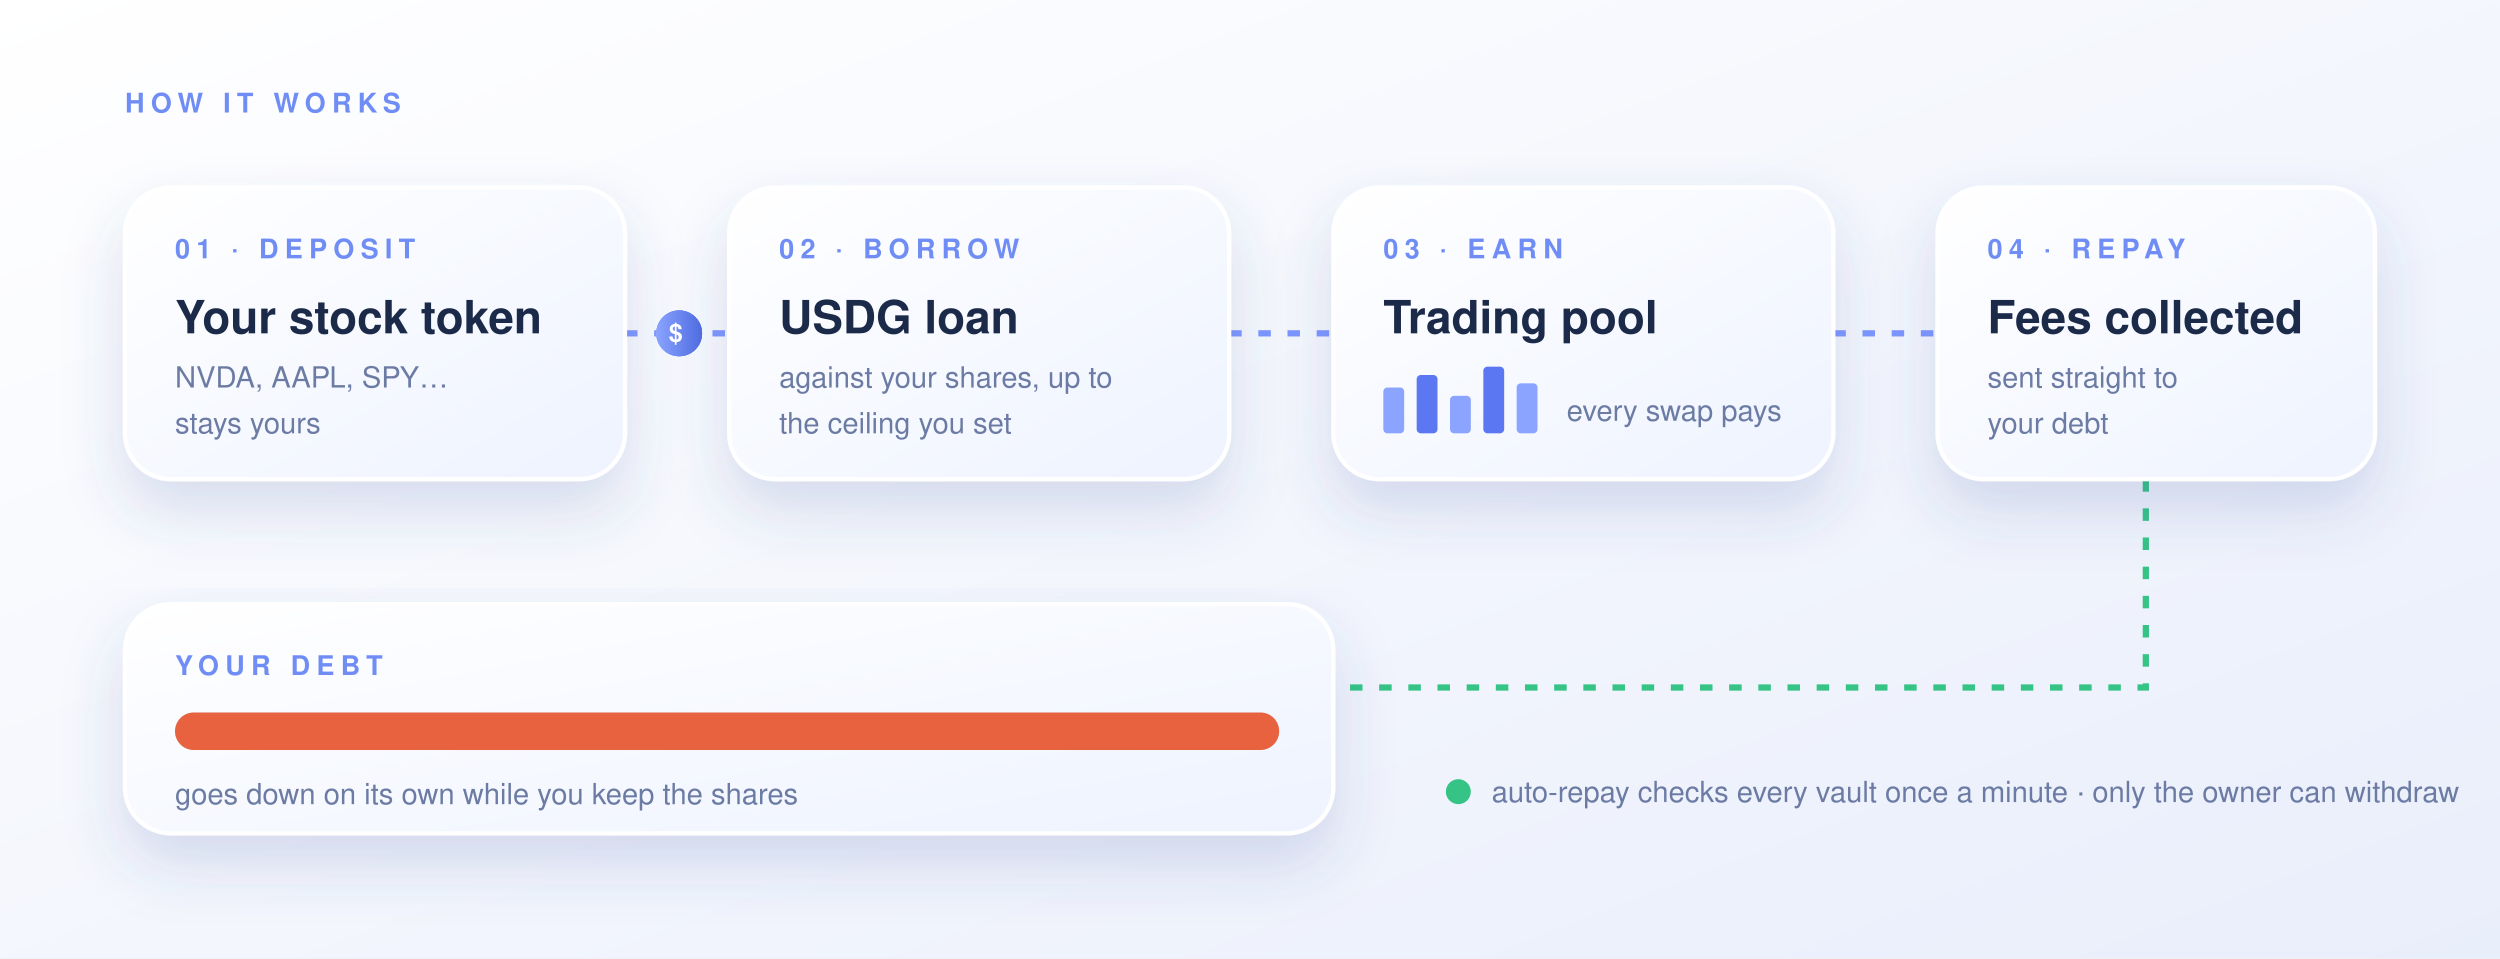
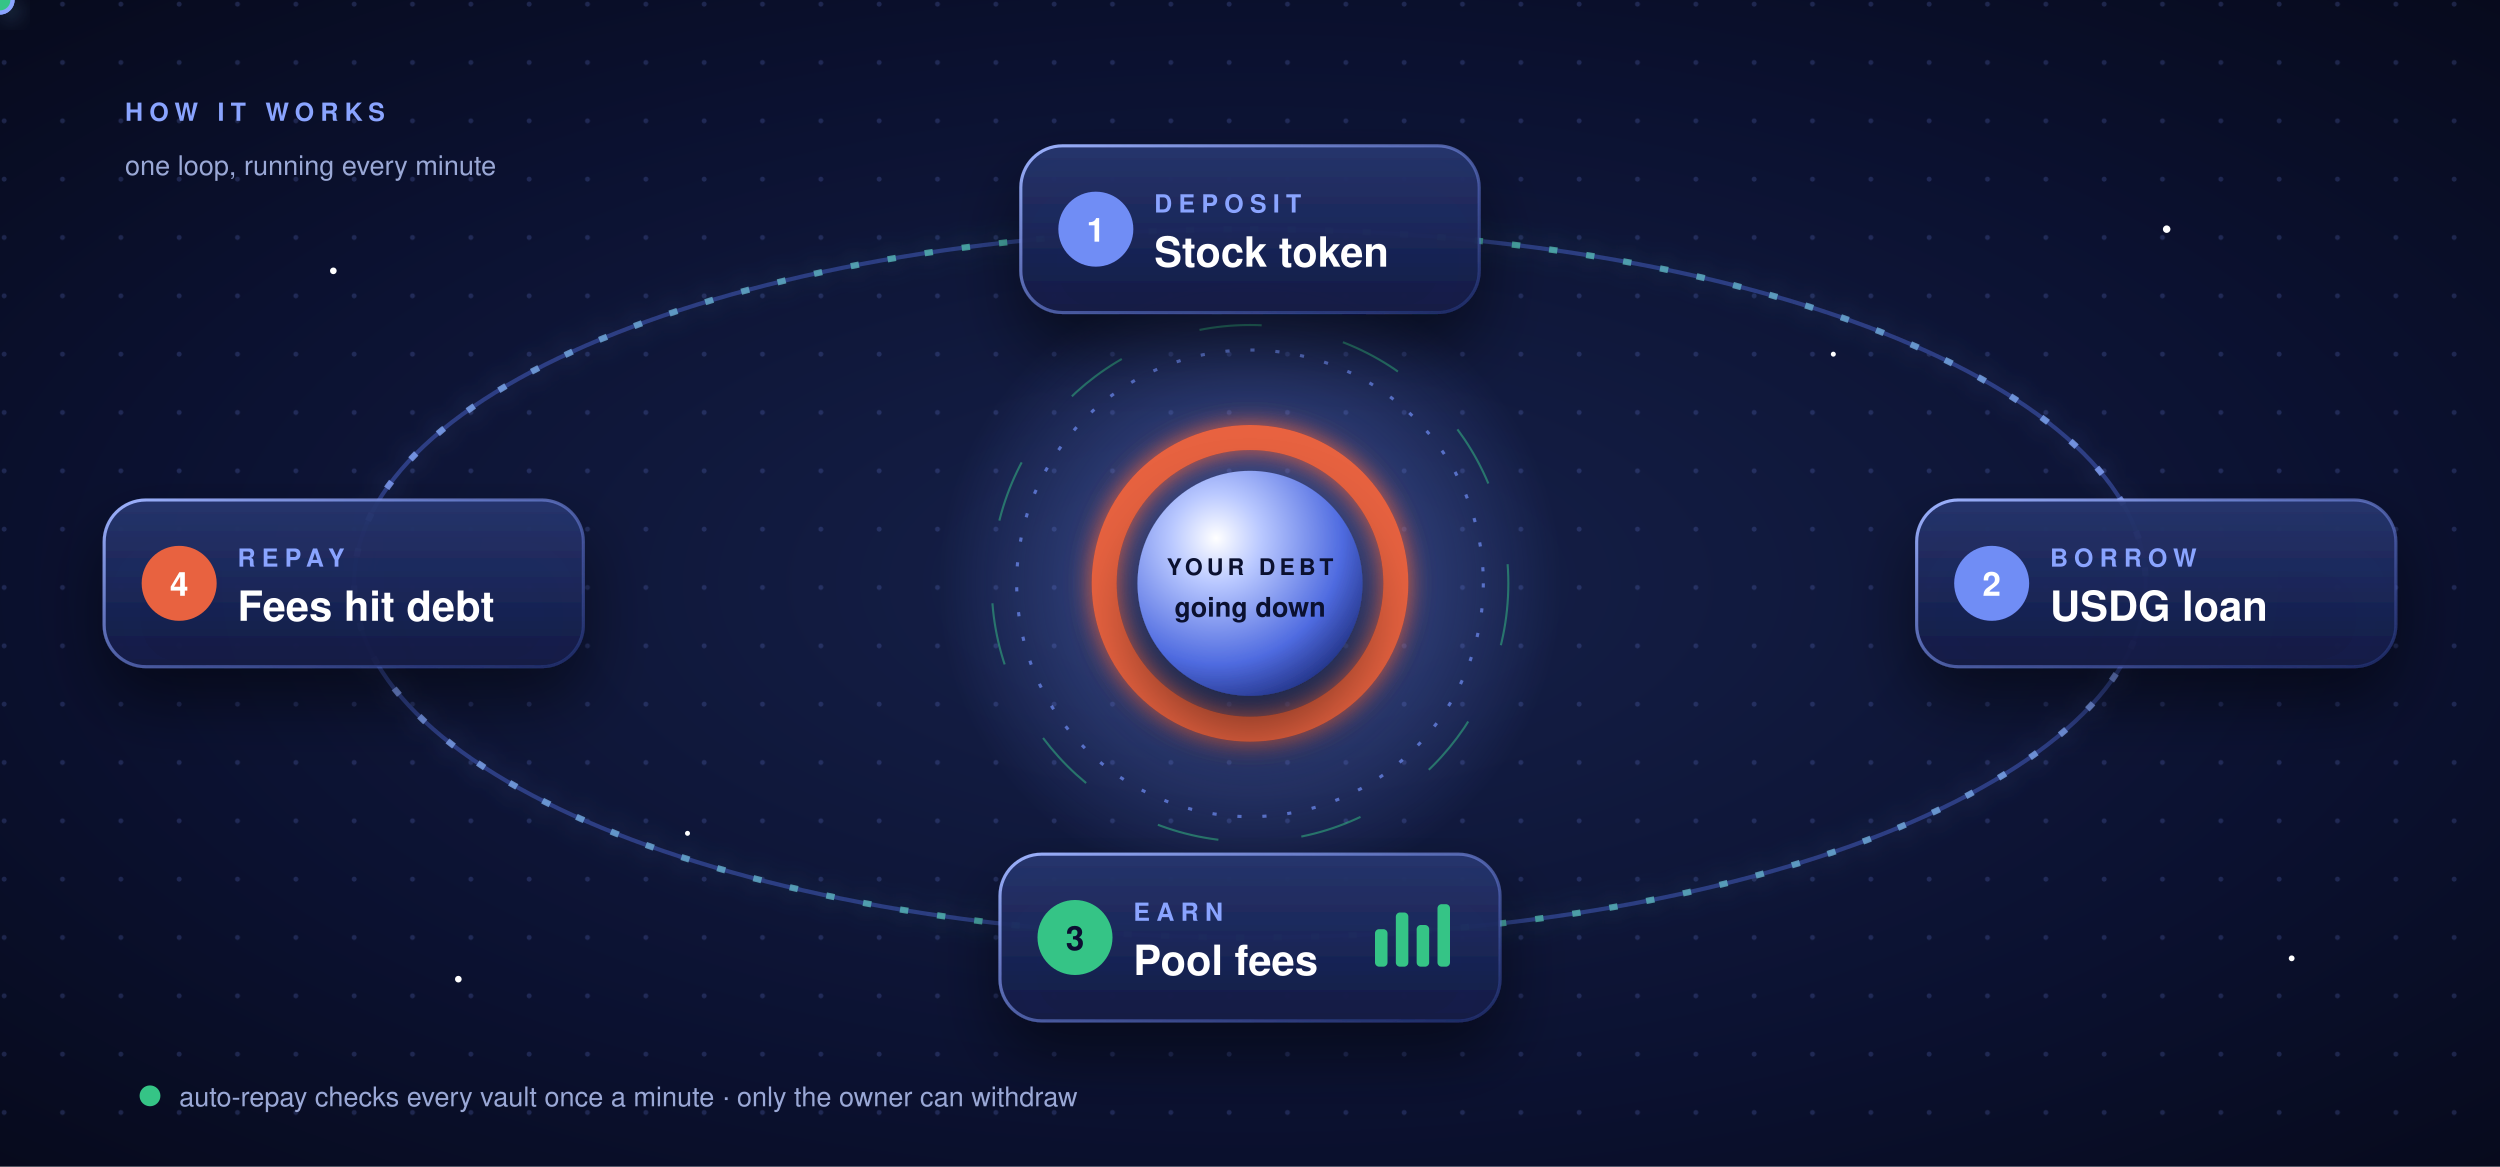
- <svg xmlns="http://www.w3.org/2000/svg" viewBox="0 0 1200 460" width="1200" height="460" font-family="Segoe UI, Helvetica, Arial, sans-serif">
+ <svg xmlns="http://www.w3.org/2000/svg" viewBox="0 0 1200 560" width="1200" height="560" font-family="Segoe UI, Helvetica, Arial, sans-serif">
  <defs>
-     <linearGradient id="bg" x1="0" y1="0" x2="1" y2="1">
+     <radialGradient id="bg" cx=".5" cy=".5" r=".75">
+       <stop offset="0" stop-color="#16214a" />
+       <stop offset=".6" stop-color="#0b1130" />
+       <stop offset="1" stop-color="#060919" />
+     </radialGradient>
+     <radialGradient id="orb" cx=".35" cy=".3" r=".8">
      <stop offset="0" stop-color="#ffffff" />
-       <stop offset="1" stop-color="#e9eefb" />
+       <stop offset=".25" stop-color="#b9c8ff" />
+       <stop offset=".7" stop-color="#4f6be0" />
+       <stop offset="1" stop-color="#1b2a78" />
+     </radialGradient>
+     <radialGradient id="halo">
+       <stop offset="0" stop-color="#6f8df5" stop-opacity=".55" />
+       <stop offset="1" stop-color="#6f8df5" stop-opacity="0" />
+     </radialGradient>
+     <linearGradient id="ring" x1="0" x2="1">
+       <stop offset="0" stop-color="#8aa4ff" />
+       <stop offset=".5" stop-color="#35c486" />
+       <stop offset="1" stop-color="#8aa4ff" />
    </linearGradient>
-     <linearGradient id="card" x1="0" y1="0" x2="1" y2="1">
-       <stop offset="0" stop-color="#ffffff" />
-       <stop offset="1" stop-color="#eef3ff" />
+     <linearGradient id="glass" x1="0" y1="0" x2="0" y2="1">
+       <stop offset="0" stop-color="#26356f" stop-opacity=".95" />
+       <stop offset="1" stop-color="#121a45" stop-opacity=".95" />
    </linearGradient>
-     <linearGradient id="ice" x1="0" x2="1">
-       <stop offset="0" stop-color="#8aa4ff" />
-       <stop offset="1" stop-color="#4f6be0" />
+     <linearGradient id="edge" x1="0" y1="0" x2="1" y2="1">
+       <stop offset="0" stop-color="#9fb4ff" />
+       <stop offset="1" stop-color="#3a4fb0" stop-opacity=".3" />
    </linearGradient>
-     <filter id="sh" x="-20%" y="-20%" width="140%" height="160%">
-       <feDropShadow dx="0" dy="14" stdDeviation="14" flood-color="#3c55a8" flood-opacity=".18" />
+     <pattern id="dots" width="28" height="28" patternUnits="userSpaceOnUse">
+       <circle cx="2" cy="2" r="1.2" fill="#7d97ff" opacity=".18" />
+     </pattern>
+     <filter id="glow" x="-50%" y="-50%" width="200%" height="200%">
+       <feGaussianBlur stdDeviation="6" result="b" />
+       <feMerge>
+         <feMergeNode in="b" />
+         <feMergeNode in="SourceGraphic" />
+       </feMerge>
    </filter>
+     <filter id="sh" x="-30%" y="-30%" width="160%" height="190%">
+       <feDropShadow dx="0" dy="16" stdDeviation="16" flood-color="#000" flood-opacity=".5" />
+     </filter>
+     <path id="orbit" d="M600 110 A430 170 0 1 1 599.9 110 Z" />
    <style>
-       text{fill:#1c2a4a} .cw{fill:#fff} .fee{fill:#35c486}
-       .t{font-size:13px;letter-spacing:3px;fill:#6f8df5;font-weight:600}
-       .h{font-size:22px;font-weight:700}
-       .s{font-size:14px;fill:#6b7ba3}
-       .card{animation:lift 8s ease-in-out infinite}
-       .c2{animation-delay:.5s}.c3{animation-delay:1s}.c4{animation-delay:1.5s}
-       @keyframes lift{0%,100%{transform:translateY(0)}50%{transform:translateY(-6px)}}
-       .wire{stroke-dasharray:6 8;animation:flow 1.2s linear infinite}
-       @keyframes flow{to{stroke-dashoffset:-28}}
-       .coin{animation:travel 4s ease-in-out infinite}
-       .k2{animation-delay:1.3s}.k3{animation-delay:2.6s}
-       @keyframes travel{0%{transform:translate(0,0);opacity:0}8%{opacity:1}45%{transform:translate(290px,0)}55%{transform:translate(290px,0)}92%{opacity:1}100%{transform:translate(580px,0);opacity:0}}
-       .fee{animation:fee 3s ease-in infinite;opacity:0}
-       .e2{animation-delay:1s}.e3{animation-delay:2s}
-       @keyframes fee{0%{transform:translate(0,0);opacity:0}15%{opacity:1}85%{opacity:1}100%{transform:translate(-300px,118px);opacity:0}}
-       .debt{animation:shrink 9s ease-in-out infinite;transform-box:fill-box;transform-origin:left}
-       @keyframes shrink{0%{transform:scaleX(1)}80%{transform:scaleX(.22)}100%{transform:scaleX(1)}}
-       .num{animation:blink 9s steps(1) infinite}
-       .candle{animation:bob 2.4s ease-in-out infinite;transform-box:fill-box;transform-origin:bottom}
-       .d2{animation-delay:.4s}.d3{animation-delay:.8s}.d4{animation-delay:1.2s}.d5{animation-delay:1.6s}
-       @keyframes bob{0%,100%{transform:scaleY(1)}50%{transform:scaleY(1.35)}}
-       .dot{animation:pulse 1.6s ease-in-out infinite}
-       @keyframes pulse{0%,100%{opacity:.3}50%{opacity:1}}
+       .t{font-size:12px;letter-spacing:3px;fill:#8aa4ff;font-weight:700}
+       .h{font-size:20px;font-weight:700;fill:#fff}
+       .s{font-size:13px;fill:#9aa8d6}
+       .node{animation:float 6s ease-in-out infinite}
+       .n2{animation-delay:1.5s}.n3{animation-delay:3s}.n4{animation-delay:4.5s}
+       @keyframes float{0%,100%{transform:translateY(0)}50%{transform:translateY(-8px)}}
+       .spin{animation:spin 24s linear infinite;transform-origin:600px 280px}
+       .spinr{animation:spin 16s linear infinite reverse;transform-origin:600px 280px}
+       @keyframes spin{to{transform:rotate(360deg)}}
+       .debt{stroke-dasharray:440;animation:pay 9s ease-in-out infinite}
+       @keyframes pay{0%{stroke-dashoffset:40}80%{stroke-dashoffset:360}100%{stroke-dashoffset:40}}
+       .pulse{animation:pulse 3s ease-in-out infinite;transform-origin:600px 280px}
+       @keyframes pulse{0%,100%{transform:scale(1);opacity:.7}50%{transform:scale(1.18);opacity:1}}
+       .tw{animation:tw 2.4s ease-in-out infinite}
+       @keyframes tw{0%,100%{opacity:.2}50%{opacity:1}}
+       .pct{animation:pct 9s steps(1) infinite}
    </style>
  </defs>
-   <rect width="1200" height="460" fill="url(#bg)" />
-   <text x="60" y="54" class="t">HOW IT WORKS</text>
-   <path class="wire" d="M300 160 H350" stroke="#7d97ff" stroke-width="3" fill="none" />
-   <path class="wire" d="M590 160 H640" stroke="#7d97ff" stroke-width="3" fill="none" />
-   <path class="wire" d="M880 160 H930" stroke="#7d97ff" stroke-width="3" fill="none" />
-   <path class="wire" d="M1030 230 V330 H640" stroke="#35c486" stroke-width="3" fill="none" />
-   <g class="card">
-     <g filter="url(#sh)">
-       <rect x="60" y="90" width="240" height="140" rx="22" fill="url(#card)" stroke="#fff" stroke-width="2" />
-     </g>
-     <text x="84" y="124" class="t">01 · DEPOSIT</text>
-     <text x="84" y="160" class="h">Your stock token</text>
-     <text x="84" y="186" class="s">NVDA, AAPL, SPY…</text>
-     <text x="84" y="208" class="s">stays yours</text>
+   <rect width="1200" height="560" fill="url(#bg)" />
+   <rect width="1200" height="560" fill="url(#dots)" />
+   <text x="60" y="58" class="t">HOW IT WORKS</text>
+   <text x="60" y="84" class="s">one loop, running every minute</text>
+   <use href="#orbit" fill="none" stroke="#2a3a80" stroke-width="2" />
+   <use href="#orbit" fill="none" stroke="url(#ring)" stroke-width="3" stroke-dasharray="4 14" opacity=".8" filter="url(#glow)">
+     <animate attributeName="stroke-dashoffset" from="0" to="-180" dur="3s" repeatCount="indefinite" />
+   </use>
+   <g filter="url(#glow)">
+     <circle r="7" fill="#8aa4ff">
+       <animateMotion dur="8s" repeatCount="indefinite">
+         <mpath href="#orbit" />
+       </animateMotion>
+     </circle>
+     <circle r="5" fill="#35c486">
+       <animateMotion dur="8s" begin="-2s" repeatCount="indefinite">
+         <mpath href="#orbit" />
+       </animateMotion>
+     </circle>
+     <circle r="7" fill="#8aa4ff">
+       <animateMotion dur="8s" begin="-4s" repeatCount="indefinite">
+         <mpath href="#orbit" />
+       </animateMotion>
+     </circle>
+     <circle r="5" fill="#35c486">
+       <animateMotion dur="8s" begin="-6s" repeatCount="indefinite">
+         <mpath href="#orbit" />
+       </animateMotion>
+     </circle>
  </g>
-   <g class="card c2">
-     <g filter="url(#sh)">
-       <rect x="350" y="90" width="240" height="140" rx="22" fill="url(#card)" stroke="#fff" stroke-width="2" />
-     </g>
-     <text x="374" y="124" class="t">02 · BORROW</text>
-     <text x="374" y="160" class="h">USDG loan</text>
-     <text x="374" y="186" class="s">against your shares, up to</text>
-     <text x="374" y="208" class="s">the ceiling you set</text>
+   <circle cx="600" cy="280" r="150" fill="url(#halo)" class="pulse" />
+   <g class="spin">
+     <circle cx="600" cy="280" r="112" fill="none" stroke="#6f8df5" stroke-width="1.5" stroke-dasharray="2 10" opacity=".7" />
  </g>
-   <g class="card c3">
-     <g filter="url(#sh)">
-       <rect x="640" y="90" width="240" height="140" rx="22" fill="url(#card)" stroke="#fff" stroke-width="2" />
-     </g>
-     <text x="664" y="124" class="t">03 · EARN</text>
-     <text x="664" y="160" class="h">Trading pool</text>
-     <rect class="candle" x="664" y="186" width="10" height="22" rx="2" fill="#8aa4ff" />
-     <rect class="candle d2" x="680" y="180" width="10" height="28" rx="2" fill="#5b78f2" />
-     <rect class="candle d3" x="696" y="190" width="10" height="18" rx="2" fill="#8aa4ff" />
-     <rect class="candle d4" x="712" y="176" width="10" height="32" rx="2" fill="#5b78f2" />
-     <rect class="candle d5" x="728" y="184" width="10" height="24" rx="2" fill="#8aa4ff" />
-     <text x="752" y="202" class="s">every swap pays</text>
+   <g class="spinr">
+     <circle cx="600" cy="280" r="124" fill="none" stroke="#35c486" stroke-width="1" stroke-dasharray="30 40" opacity=".5" />
  </g>
-   <g class="card c4">
-     <g filter="url(#sh)">
-       <rect x="930" y="90" width="210" height="140" rx="22" fill="url(#card)" stroke="#fff" stroke-width="2" />
-     </g>
-     <text x="954" y="124" class="t">04 · REPAY</text>
-     <text x="954" y="160" class="h">Fees collected</text>
-     <text x="954" y="186" class="s">sent straight to</text>
-     <text x="954" y="208" class="s">your debt</text>
+   <circle cx="600" cy="280" r="70" fill="none" stroke="#1d2757" stroke-width="12" />
+   <circle class="debt" cx="600" cy="280" r="70" fill="none" stroke="#e8623f" stroke-width="12" stroke-linecap="round" transform="rotate(-90 600 280)" filter="url(#glow)" />
+   <circle cx="600" cy="280" r="54" fill="url(#orb)" filter="url(#sh)" />
+   <text x="600" y="276" text-anchor="middle" font-size="11" letter-spacing="2" font-weight="700" fill="#0b1130">YOUR DEBT</text>
+   <text x="600" y="296" text-anchor="middle" font-size="13" font-weight="700" fill="#0b1130">going down</text>
+   <g class="node" filter="url(#sh)">
+     <rect x="490" y="70" width="220" height="80" rx="20" fill="url(#glass)" stroke="url(#edge)" stroke-width="1.5" />
+     <circle cx="526" cy="110" r="18" fill="#6f8df5" />
+     <text x="526" y="116" text-anchor="middle" font-size="16" font-weight="700" fill="#fff">1</text>
+     <text x="554" y="102" class="t">DEPOSIT</text>
+     <text x="554" y="128" class="h">Stock token</text>
  </g>
-   <g font-size="12" font-weight="700" fill="#fff">
-     <g class="coin">
-       <circle cx="326" cy="160" r="11" fill="url(#ice)" />
-       <text class="cw" x="321" y="164">$</text>
-     </g>
-     <g class="coin k2">
-       <circle cx="326" cy="160" r="11" fill="url(#ice)" />
-       <text class="cw" x="321" y="164">$</text>
-     </g>
-     <g class="coin k3">
-       <circle cx="326" cy="160" r="11" fill="url(#ice)" />
-       <text class="cw" x="321" y="164">$</text>
+   <g class="node n2" filter="url(#sh)">
+     <rect x="920" y="240" width="230" height="80" rx="20" fill="url(#glass)" stroke="url(#edge)" stroke-width="1.5" />
+     <circle cx="956" cy="280" r="18" fill="#6f8df5" />
+     <text x="956" y="286" text-anchor="middle" font-size="16" font-weight="700" fill="#fff">2</text>
+     <text x="984" y="272" class="t">BORROW</text>
+     <text x="984" y="298" class="h">USDG loan</text>
+   </g>
+   <g class="node n3" filter="url(#sh)">
+     <rect x="480" y="410" width="240" height="80" rx="20" fill="url(#glass)" stroke="url(#edge)" stroke-width="1.5" />
+     <circle cx="516" cy="450" r="18" fill="#35c486" />
+     <text x="516" y="456" text-anchor="middle" font-size="16" font-weight="700" fill="#0b1130">3</text>
+     <text x="544" y="442" class="t">EARN</text>
+     <text x="544" y="468" class="h">Pool fees</text>
+     <g fill="#35c486">
+       <rect x="660" y="446" width="6" height="18" rx="2" class="tw" />
+       <rect x="670" y="438" width="6" height="26" rx="2" class="tw" style="animation-delay:.4s" />
+       <rect x="680" y="444" width="6" height="20" rx="2" class="tw" style="animation-delay:.8s" />
+       <rect x="690" y="434" width="6" height="30" rx="2" class="tw" style="animation-delay:1.2s" />
    </g>
  </g>
-   <g font-size="12" font-weight="700">
-     <text class="fee" x="1000" y="262" fill="#35c486">+ fee</text>
-     <text class="fee e2" x="1000" y="262" fill="#35c486">+ fee</text>
-     <text class="fee e3" x="1000" y="262" fill="#35c486">+ fee</text>
+   <g class="node n4" filter="url(#sh)">
+     <rect x="50" y="240" width="230" height="80" rx="20" fill="url(#glass)" stroke="url(#edge)" stroke-width="1.5" />
+     <circle cx="86" cy="280" r="18" fill="#e8623f" />
+     <text x="86" y="286" text-anchor="middle" font-size="16" font-weight="700" fill="#fff">4</text>
+     <text x="114" y="272" class="t">REPAY</text>
+     <text x="114" y="298" class="h">Fees hit debt</text>
  </g>
-   <g filter="url(#sh)">
-     <rect x="60" y="290" width="580" height="110" rx="22" fill="url(#card)" stroke="#fff" stroke-width="2" />
+   <g fill="#fff">
+     <circle cx="160" cy="130" r="1.6" class="tw" />
+     <circle cx="1040" cy="110" r="1.8" class="tw" style="animation-delay:.8s" />
+     <circle cx="1100" cy="460" r="1.4" class="tw" style="animation-delay:1.6s" />
+     <circle cx="220" cy="470" r="1.6" class="tw" style="animation-delay:1.1s" />
+     <circle cx="880" cy="170" r="1.2" class="tw" style="animation-delay:.3s" />
+     <circle cx="330" cy="400" r="1.2" class="tw" style="animation-delay:2s" />
  </g>
-   <text x="84" y="324" class="t">YOUR DEBT</text>
-   <rect x="84" y="342" width="530" height="18" rx="9" fill="#dfe6f7" />
-   <rect class="debt" x="84" y="342" width="530" height="18" rx="9" fill="#e8623f" />
-   <text x="84" y="386" class="s">goes down on its own while you keep the shares</text>
-   <circle class="dot" cx="700" cy="380" r="6" fill="#35c486" />
-   <text x="716" y="385" class="s">auto-repay checks every vault once a minute · only the owner can withdraw</text>
+   <circle cx="72" cy="526" r="5" fill="#35c486" class="tw" />
+   <text x="86" y="531" class="s">auto-repay checks every vault once a minute · only the owner can withdraw</text>
</svg>
